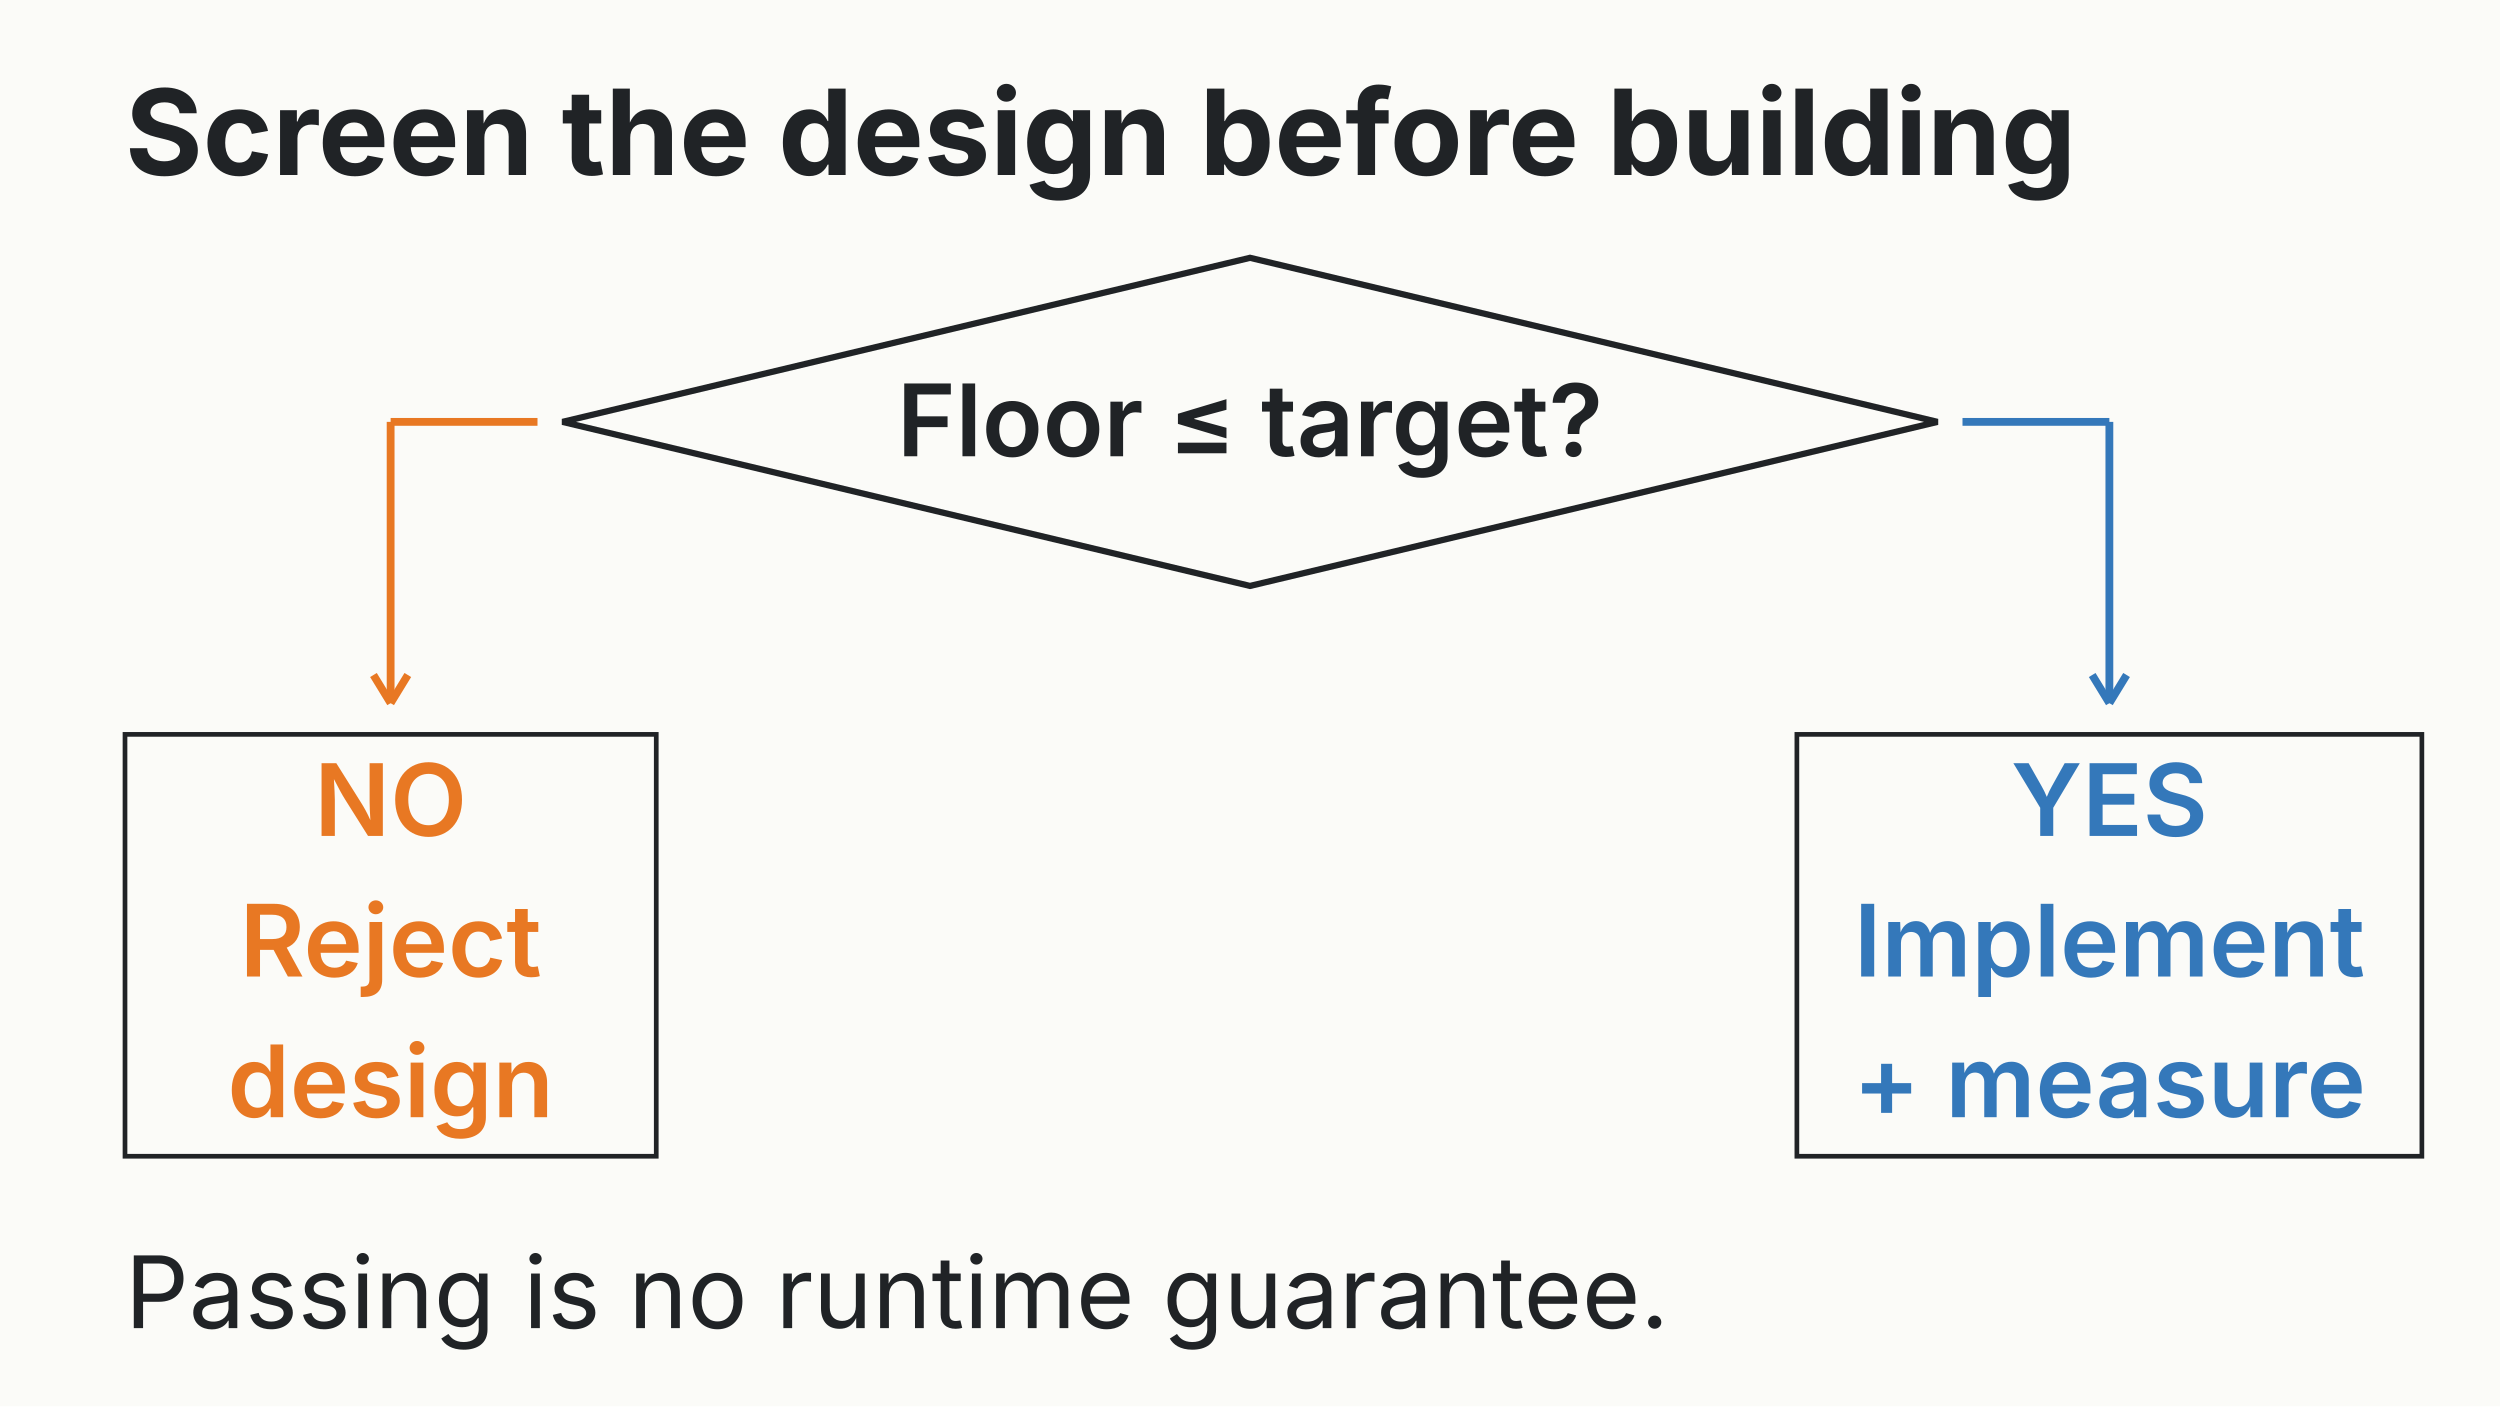
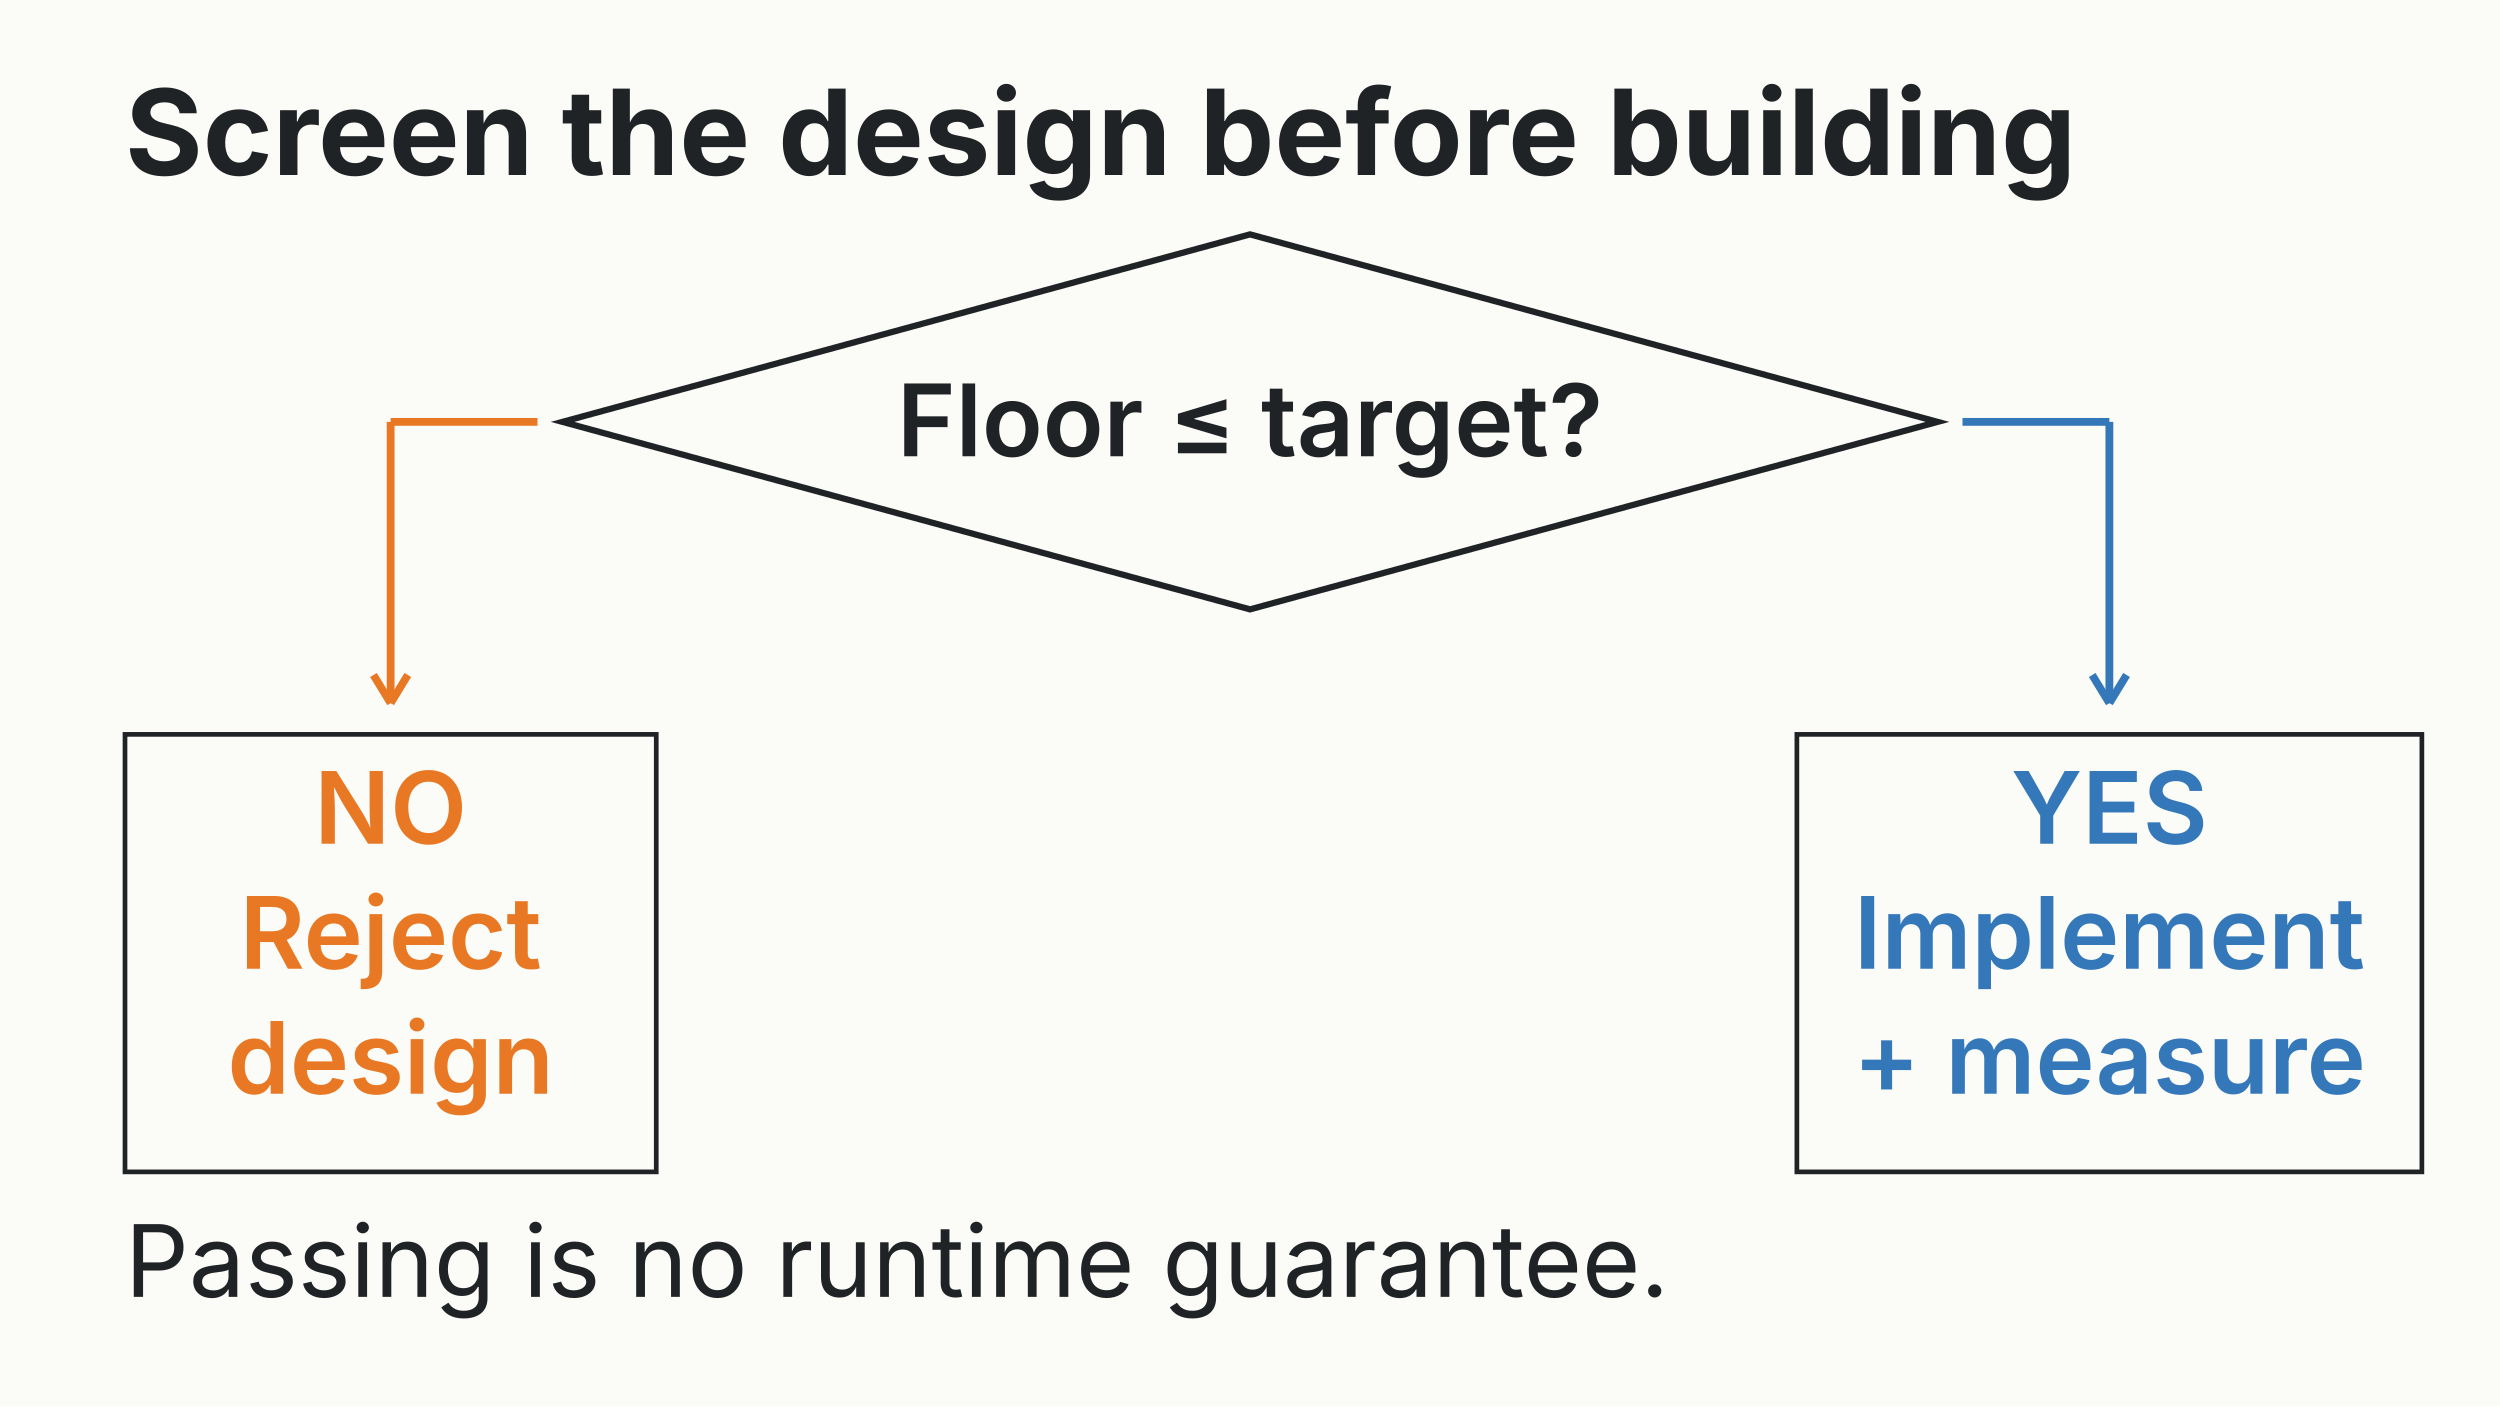
<svg xmlns="http://www.w3.org/2000/svg" width="1600" height="900" viewBox="0 0 1600 900">
  <style>@font-face{font-family:Inter;src:url("attention-scenes/Inter.ttf") format("truetype");font-weight:100 900}</style>
  <rect width="1600" height="900" fill="#FBFBF8" />
  <text x="80" y="112" font-family="Inter" font-size="76" font-weight="700" text-anchor="start" fill="#202326">Screen the design before building</text>
  <g data-node-id="decision">
-     <polygon points="800,165 1240,270 800,375 360,270" fill="#FBFBF8" stroke="#202326" stroke-width="4" />
+     <polygon points="800,150 1240,270 800,390 360,270" fill="#FBFBF8" stroke="#202326" stroke-width="4" />
  </g>
  <text x="800" y="292" font-family="Inter" font-size="64" font-weight="600" text-anchor="middle" fill="#202326">Floor ≤ target?</text>
  <g data-node-id="fail-outcome">
-     <rect x="80" y="470" width="340" height="270" fill="#FBFBF8" stroke="#202326" stroke-width="3" />
+     <rect x="80" y="470" width="340" height="280" fill="#FBFBF8" stroke="#202326" stroke-width="3" />
  </g>
  <g data-node-id="pass-outcome">
-     <rect x="1150" y="470" width="400" height="270" fill="#FBFBF8" stroke="#202326" stroke-width="3" />
+     <rect x="1150" y="470" width="400" height="280" fill="#FBFBF8" stroke="#202326" stroke-width="3" />
  </g>
  <g data-edge="fail-end" data-source="decision" data-target="fail-outcome">
    <line x1="344" y1="270" x2="250" y2="270" stroke="#E87823" stroke-width="5" />
    <line x1="250" y1="270" x2="250" y2="450" stroke="#E87823" stroke-width="5" />
    <line x1="239.0" y1="432.0" x2="250" y2="450" stroke="#E87823" stroke-width="5" />
    <line x1="261.0" y1="432.0" x2="250" y2="450" stroke="#E87823" stroke-width="5" />
  </g>
  <g data-edge="pass-end" data-source="decision" data-target="pass-outcome">
    <line x1="1256" y1="270" x2="1350" y2="270" stroke="#3478BA" stroke-width="5" />
    <line x1="1350" y1="270" x2="1350" y2="450" stroke="#3478BA" stroke-width="5" />
    <line x1="1339.0" y1="432.0" x2="1350" y2="450" stroke="#3478BA" stroke-width="5" />
    <line x1="1361.0" y1="432.0" x2="1350" y2="450" stroke="#3478BA" stroke-width="5" />
  </g>
-   <text x="250" y="535" font-family="Inter" font-size="64" font-weight="600" text-anchor="middle" fill="#E87823">NO</text>
-   <text x="250" y="625" font-family="Inter" font-size="64" font-weight="600" text-anchor="middle" fill="#E87823">Reject</text>
-   <text x="250" y="715" font-family="Inter" font-size="64" font-weight="600" text-anchor="middle" fill="#E87823">design</text>
-   <text x="1350" y="535" font-family="Inter" font-size="64" font-weight="600" text-anchor="middle" fill="#3478BA">YES</text>
-   <text x="1350" y="625" font-family="Inter" font-size="64" font-weight="600" text-anchor="middle" fill="#3478BA">Implement</text>
-   <text x="1350" y="715" font-family="Inter" font-size="64" font-weight="600" text-anchor="middle" fill="#3478BA">+ measure</text>
-   <text x="80" y="850" font-family="Inter" font-size="64" font-weight="400" text-anchor="start" fill="#202326">Passing is no runtime guarantee.</text>
+   <text x="250" y="540" font-family="Inter" font-size="64" font-weight="600" text-anchor="middle" fill="#E87823">NO</text>
+   <text x="250" y="620" font-family="Inter" font-size="64" font-weight="600" text-anchor="middle" fill="#E87823">Reject</text>
+   <text x="250" y="700" font-family="Inter" font-size="64" font-weight="600" text-anchor="middle" fill="#E87823">design</text>
+   <text x="1350" y="540" font-family="Inter" font-size="64" font-weight="600" text-anchor="middle" fill="#3478BA">YES</text>
+   <text x="1350" y="620" font-family="Inter" font-size="64" font-weight="600" text-anchor="middle" fill="#3478BA">Implement</text>
+   <text x="1350" y="700" font-family="Inter" font-size="64" font-weight="600" text-anchor="middle" fill="#3478BA">+ measure</text>
+   <text x="80" y="830" font-family="Inter" font-size="64" font-weight="400" text-anchor="start" fill="#202326">Passing is no runtime guarantee.</text>
</svg>
